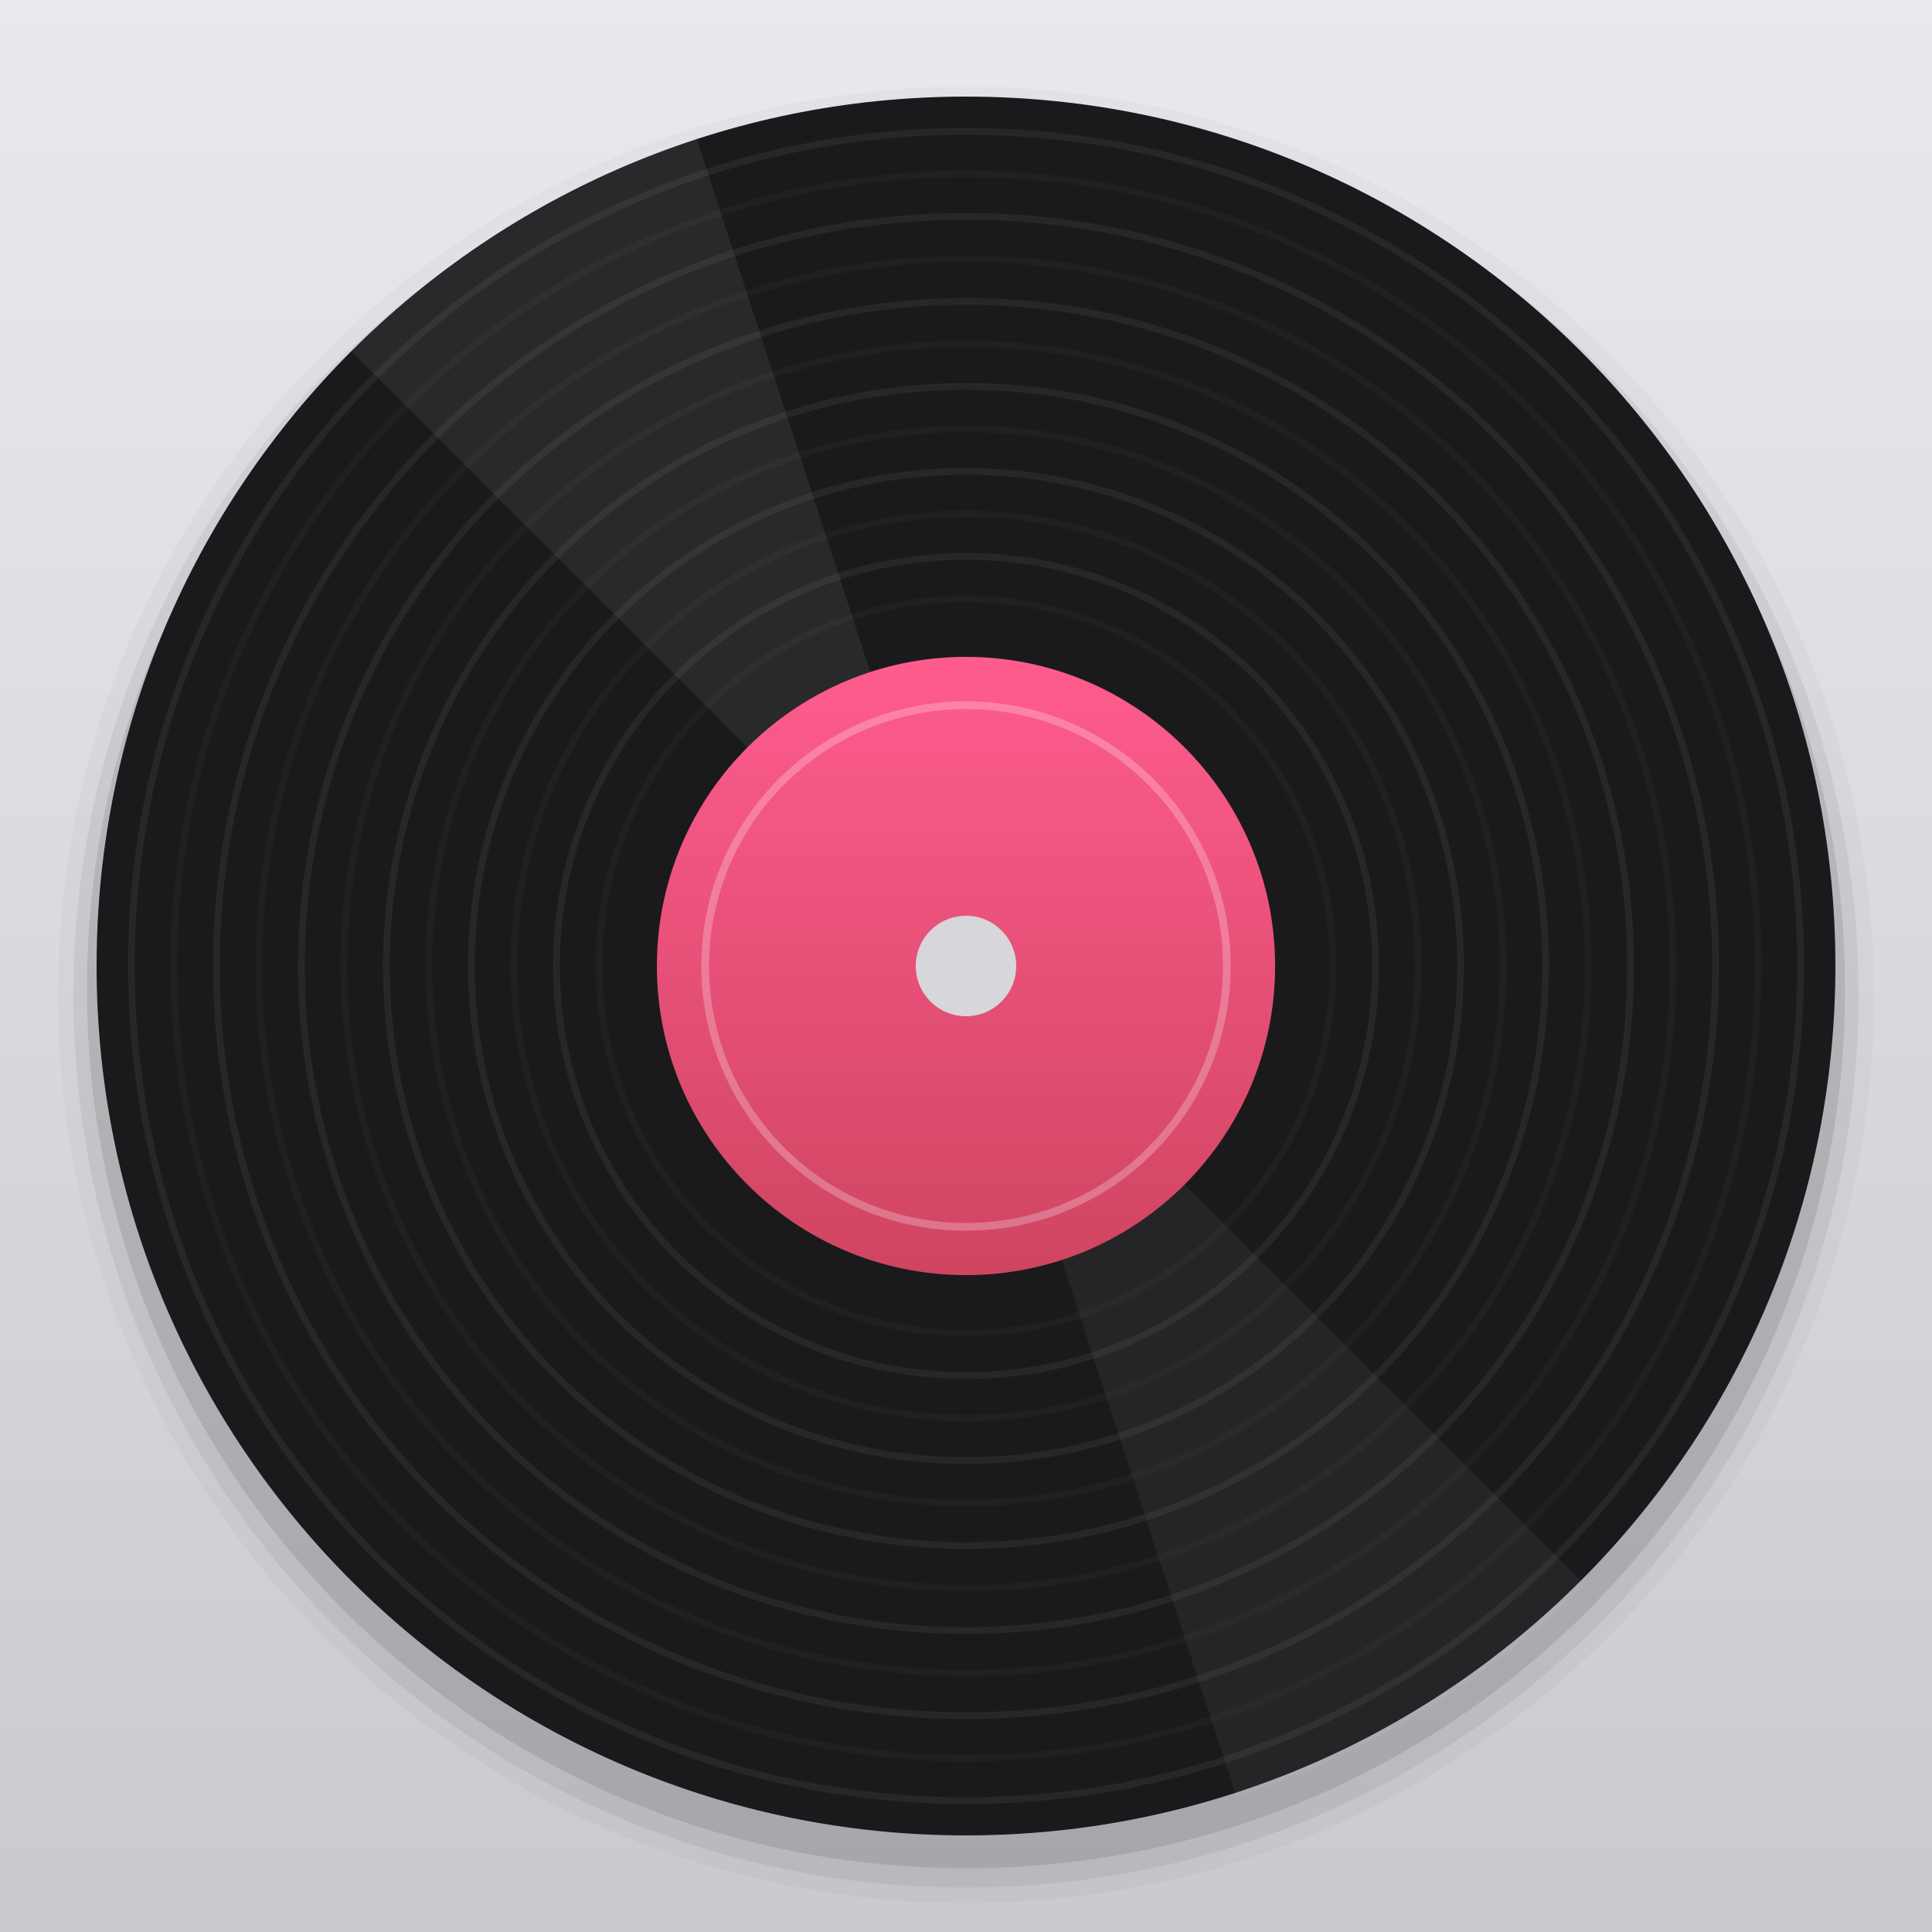
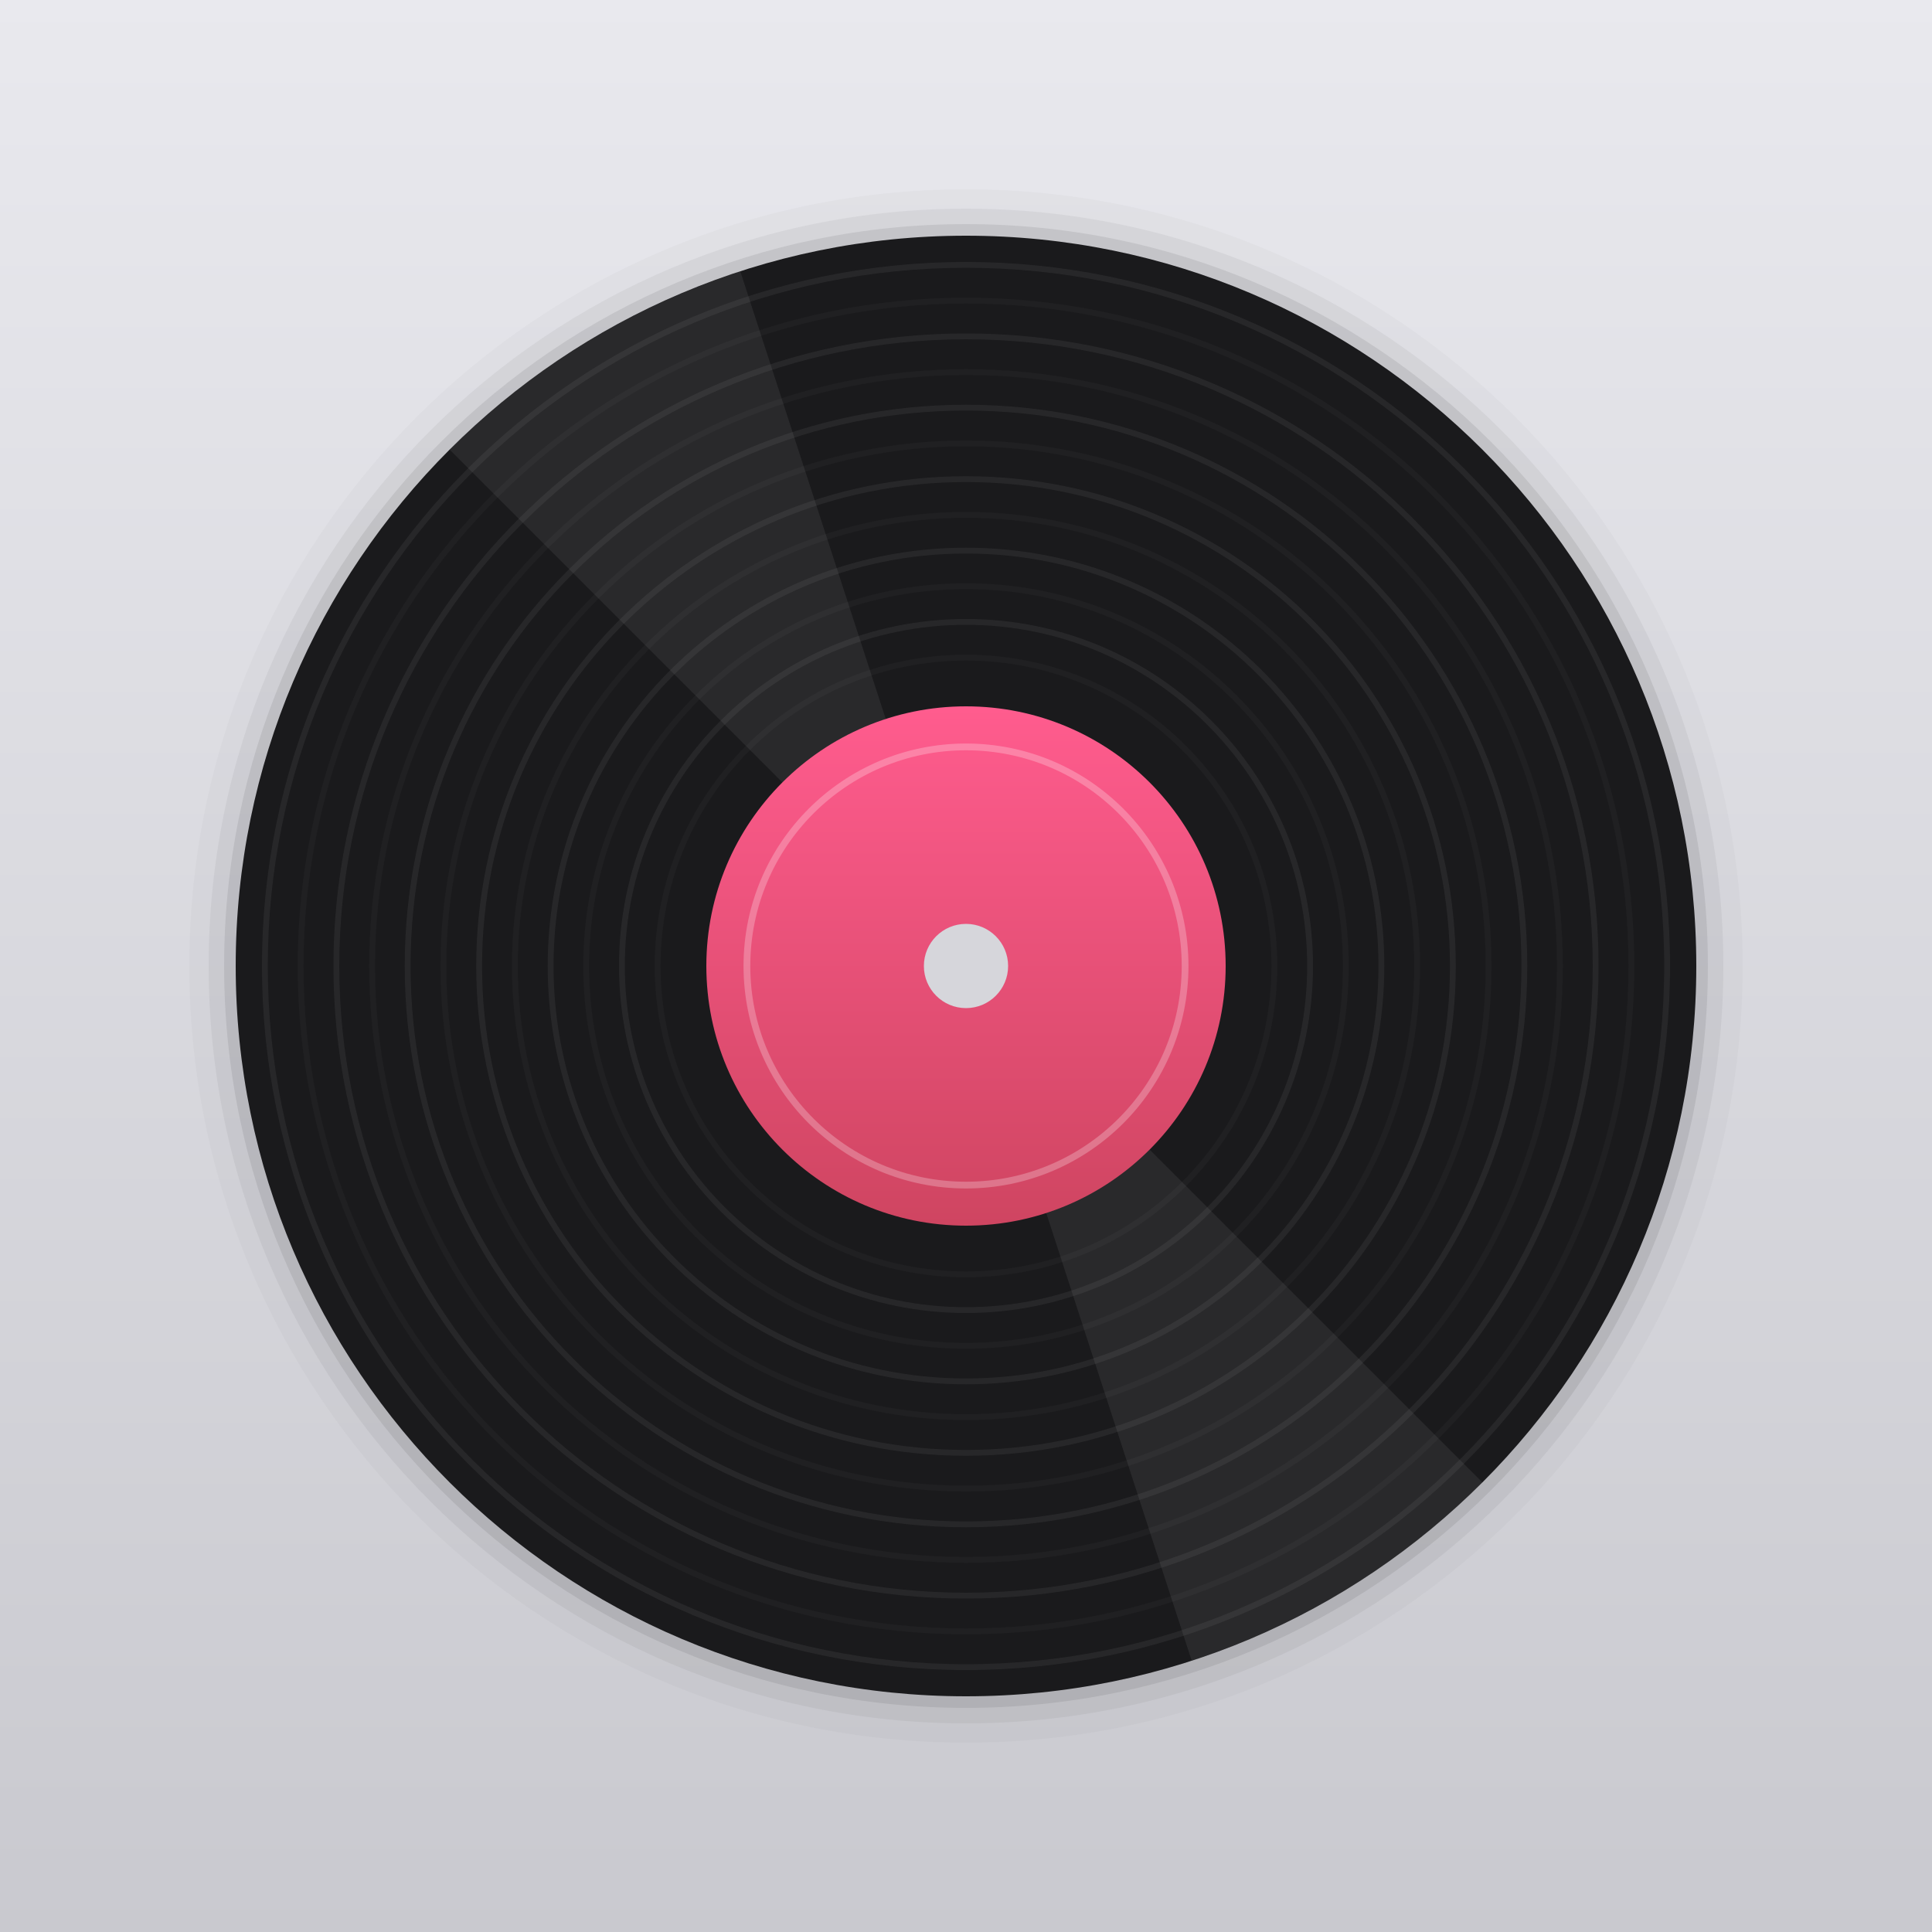
<svg xmlns="http://www.w3.org/2000/svg" width="1024" height="1024" viewBox="0 0 100 100">
  <defs>
    <linearGradient id="background" x1="0" y1="0" x2="0" y2="1">
      <stop offset="0" stop-color="#E9E9EE" />
      <stop offset="1" stop-color="#C9C9CF" />
    </linearGradient>
    <linearGradient id="label" x1="0" y1="0" x2="0" y2="1">
      <stop offset="0" stop-color="#FF5C8E" />
      <stop offset="1" stop-color="#CF4561" />
    </linearGradient>
  </defs>
  <rect width="100" height="100" fill="url(#background)" />
-   <g id="shadow" fill="#000000">
-     <circle cx="50" cy="51.5" r="47" fill-opacity="0.03" />
-     <circle cx="50" cy="51.5" r="46.2" fill-opacity="0.06" />
-     <circle cx="50" cy="51.2" r="45.5" fill-opacity="0.1" />
+   <g id="shadow">
+     <circle cx="50" cy="50" r="40.20" fill="#000000" fill-opacity="0.025" />
+     <circle cx="50" cy="50" r="39.20" fill="#000000" fill-opacity="0.05" />
+     <circle cx="50" cy="50" r="38.40" fill="#000000" fill-opacity="0.08" />
  </g>
-   <circle id="record" cx="50" cy="50" r="45" fill="#1A1A1C" />
+   <circle id="record" cx="50" cy="50" r="37.80" fill="#1A1A1C" />
  <g id="grooves">
-     <circle cx="50" cy="50" r="19" fill="none" stroke="#FFFFFF" stroke-opacity="0.03" stroke-width="0.35" />
-     <circle cx="50" cy="50" r="21.2" fill="none" stroke="#FFFFFF" stroke-opacity="0.06" stroke-width="0.35" />
-     <circle cx="50" cy="50" r="23.4" fill="none" stroke="#FFFFFF" stroke-opacity="0.03" stroke-width="0.35" />
-     <circle cx="50" cy="50" r="25.6" fill="none" stroke="#FFFFFF" stroke-opacity="0.06" stroke-width="0.35" />
-     <circle cx="50" cy="50" r="27.8" fill="none" stroke="#FFFFFF" stroke-opacity="0.03" stroke-width="0.35" />
-     <circle cx="50" cy="50" r="30" fill="none" stroke="#FFFFFF" stroke-opacity="0.06" stroke-width="0.35" />
-     <circle cx="50" cy="50" r="32.2" fill="none" stroke="#FFFFFF" stroke-opacity="0.03" stroke-width="0.35" />
-     <circle cx="50" cy="50" r="34.4" fill="none" stroke="#FFFFFF" stroke-opacity="0.06" stroke-width="0.35" />
-     <circle cx="50" cy="50" r="36.6" fill="none" stroke="#FFFFFF" stroke-opacity="0.03" stroke-width="0.35" />
-     <circle cx="50" cy="50" r="38.8" fill="none" stroke="#FFFFFF" stroke-opacity="0.06" stroke-width="0.35" />
-     <circle cx="50" cy="50" r="41" fill="none" stroke="#FFFFFF" stroke-opacity="0.03" stroke-width="0.35" />
-     <circle cx="50" cy="50" r="43.2" fill="none" stroke="#FFFFFF" stroke-opacity="0.06" stroke-width="0.35" />
+     <circle cx="50" cy="50" r="15.96" fill="none" stroke="#FFFFFF" stroke-opacity="0.03" stroke-width="0.3" />
+     <circle cx="50" cy="50" r="17.81" fill="none" stroke="#FFFFFF" stroke-opacity="0.06" stroke-width="0.3" />
+     <circle cx="50" cy="50" r="19.66" fill="none" stroke="#FFFFFF" stroke-opacity="0.03" stroke-width="0.3" />
+     <circle cx="50" cy="50" r="21.50" fill="none" stroke="#FFFFFF" stroke-opacity="0.06" stroke-width="0.3" />
+     <circle cx="50" cy="50" r="23.35" fill="none" stroke="#FFFFFF" stroke-opacity="0.03" stroke-width="0.3" />
+     <circle cx="50" cy="50" r="25.20" fill="none" stroke="#FFFFFF" stroke-opacity="0.06" stroke-width="0.3" />
+     <circle cx="50" cy="50" r="27.05" fill="none" stroke="#FFFFFF" stroke-opacity="0.03" stroke-width="0.3" />
+     <circle cx="50" cy="50" r="28.90" fill="none" stroke="#FFFFFF" stroke-opacity="0.06" stroke-width="0.3" />
+     <circle cx="50" cy="50" r="30.74" fill="none" stroke="#FFFFFF" stroke-opacity="0.03" stroke-width="0.3" />
+     <circle cx="50" cy="50" r="32.59" fill="none" stroke="#FFFFFF" stroke-opacity="0.06" stroke-width="0.3" />
+     <circle cx="50" cy="50" r="34.44" fill="none" stroke="#FFFFFF" stroke-opacity="0.03" stroke-width="0.3" />
+     <circle cx="50" cy="50" r="36.29" fill="none" stroke="#FFFFFF" stroke-opacity="0.06" stroke-width="0.3" />
  </g>
-   <g id="sheen" fill="#FFFFFF">
-     <path d="M50 50 L18 18 A45 45 0 0 1 36 7 Z" fill-opacity="0.07" />
-     <path d="M50 50 L82 82 A45 45 0 0 1 64 93 Z" fill-opacity="0.05" />
+   <g id="sheen">
+     <path d="M50 50 L23.27 23.27 A37.80 37.80 0 0 1 38.32 14.05 Z" fill="#FFFFFF" fill-opacity="0.07" />
+     <path d="M50 50 L76.73 76.73 A37.80 37.80 0 0 1 61.68 85.95 Z" fill="#FFFFFF" fill-opacity="0.07" />
  </g>
-   <circle id="label-disc" cx="50" cy="50" r="16" fill="url(#label)" />
-   <circle id="label-ring" cx="50" cy="50" r="13.5" fill="none" stroke="#FFFFFF" stroke-opacity="0.25" stroke-width="0.4" />
-   <circle id="spindle-hole" cx="50" cy="50" r="2.6" fill="#D6D6DB" />
+   <circle id="label-disc" cx="50" cy="50" r="13.44" fill="url(#label)" />
+   <circle id="label-ring" cx="50" cy="50" r="11.34" fill="none" stroke="#FFFFFF" stroke-opacity="0.25" stroke-width="0.35" />
+   <circle id="spindle-hole" cx="50" cy="50" r="2.18" fill="#D6D6DB" />
</svg>
